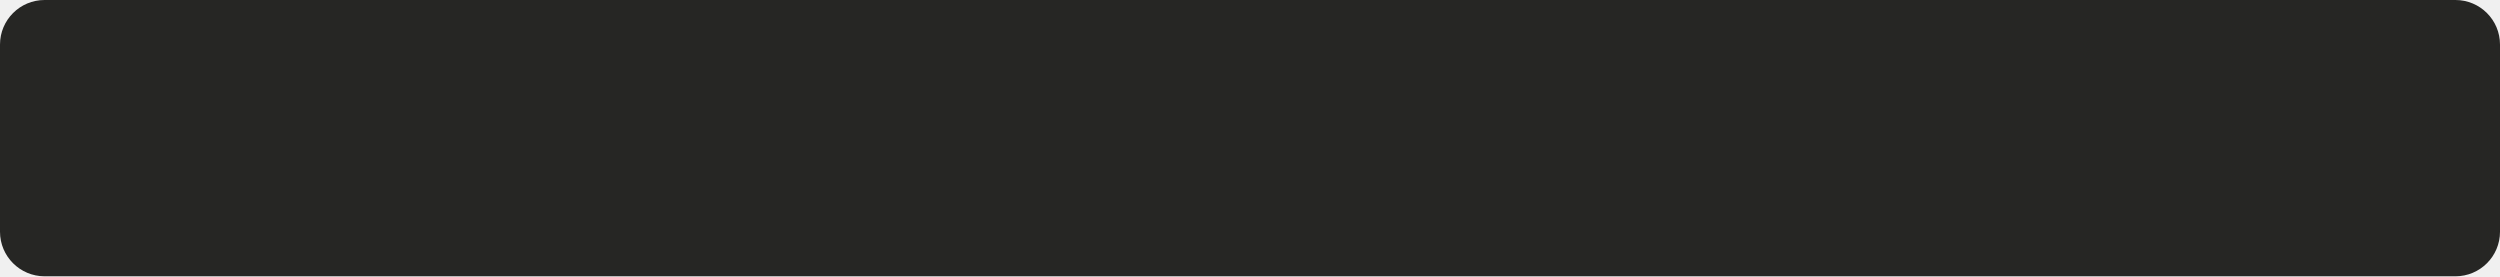
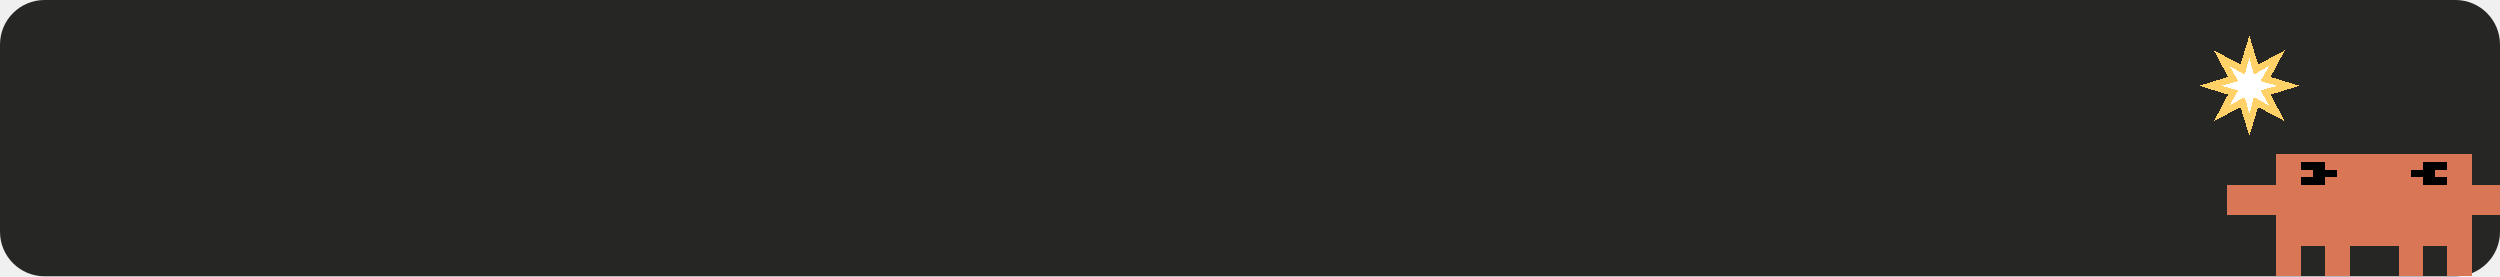
<svg xmlns="http://www.w3.org/2000/svg" width="561" height="62" viewBox="0 0 561 62">
  <rect width="561" height="62" rx="10" fill="#262624" />
  <svg width="100%" height="100%" shape-rendering="crispEdges">
    <svg x="14" y="0" width="100%" height="100%" overflow="visible">
-       <svg x="0" y="10.25" width="76.5" height="51.75" viewBox="0 0 34 23" overflow="visible">
+       <svg x="100%" y="10.25" width="76.5" height="51.75" viewBox="0 0 34 23" overflow="visible">
        <animate attributeName="x" values="100%;100%" keyTimes="0;1" dur="0.8s" begin="0s" calcMode="linear" fill="freeze" />
-         <animate attributeName="x" values="100%;100%;21%;21%;96%;96%;4%;4%;100%" keyTimes="0;0.072;0.251;0.306;0.476;0.529;0.737;0.783;1" dur="66.783s" begin="0.8s" calcMode="linear" repeatCount="indefinite" />
-         <g>
+         <animate attributeName="x" values="100%;100%;74%;74%;14%;14%;97%;97%;100%" keyTimes="0;0.086;0.177;0.288;0.496;0.612;0.901;0.99;1" dur="43.49s" begin="0.8s" calcMode="linear" repeatCount="indefinite" />
+         <g transform="translate(-41.22222 0)">
          <animateTransform attributeName="transform" type="translate" values="-41.222 0;-41.222 0" keyTimes="0;1" dur="0.8s" begin="0s" calcMode="linear" fill="freeze" />
-           <animateTransform attributeName="transform" type="translate" values="-41.222 0;-41.222 0;-8.657 0;-8.657 0;-39.573 0;-39.573 0;-1.649 0;-1.649 0;-41.222 0" keyTimes="0;0.072;0.251;0.306;0.476;0.529;0.737;0.783;1" dur="66.783s" begin="0.8s" calcMode="linear" repeatCount="indefinite" />
+           <animateTransform attributeName="transform" type="translate" values="-41.222 0;-41.222 0;-30.504 0;-30.504 0;-5.771 0;-5.771 0;-39.986 0;-39.986 0;-41.222 0" keyTimes="0;0.086;0.177;0.288;0.496;0.612;0.901;0.99;1" dur="43.49s" begin="0.8s" calcMode="linear" repeatCount="indefinite" />
          <g>
            <g transform="translate(20 23)">
-               <g>
+               <g transform="scale(1.22 0.76)">
                <animateTransform attributeName="transform" type="scale" values="1.22 0.76;0.94 1.1;1.05 0.96;1 1" keyTimes="0;0.1;0.225;0.375" dur="0.8s" begin="0s" calcMode="discrete" fill="freeze" />
-                 <animateTransform attributeName="transform" type="scale" values="1 1" keyTimes="0" dur="66.783s" begin="0.8s" calcMode="discrete" repeatCount="indefinite" />
+                 <animateTransform attributeName="transform" type="scale" values="1 1" keyTimes="0" dur="43.49s" begin="0.8s" calcMode="discrete" repeatCount="indefinite" />
                <g transform="translate(-20 -23)">
-                   <g visibility="hidden">
+                   <g visibility="visible">
                    <animate attributeName="visibility" values="visible" keyTimes="0" dur="0.8s" begin="0s" calcMode="discrete" fill="freeze" />
-                     <animate attributeName="visibility" values="visible" keyTimes="0" dur="66.783s" begin="0.8s" calcMode="discrete" repeatCount="indefinite" />
-                     <g>
+                     <animate attributeName="visibility" values="visible" keyTimes="0" dur="43.49s" begin="0.8s" calcMode="discrete" repeatCount="indefinite" />
+                     <g transform="translate(0 0)">
                      <animateTransform attributeName="transform" type="translate" values="0 0" keyTimes="0" dur="0.8s" begin="0s" calcMode="discrete" fill="freeze" />
-                       <animateTransform attributeName="transform" type="translate" values="0 0" keyTimes="0" dur="66.783s" begin="0.8s" calcMode="discrete" repeatCount="indefinite" />
-                       <g>
+                       <animateTransform attributeName="transform" type="translate" values="0 0" keyTimes="0" dur="43.49s" begin="0.8s" calcMode="discrete" repeatCount="indefinite" />
+                       <g transform="translate(0 0)">
                        <animateTransform attributeName="transform" type="translate" values="0 0" keyTimes="0" dur="0.8s" begin="0s" calcMode="discrete" fill="freeze" />
-                         <animateTransform attributeName="transform" type="translate" values="0 0;0 -1;0 0;0 -1;0 0;0 -1;0 0;0 -1;0 0;0 -1;0 0;0 -1;0 0;0 -1;0 0;0 -1;0 0;0 -1;0 0;0 -1;0 0;0 -1;0 0;0 -1;0 0;0 -1;0 0;0 -1;0 0;0 -1;0 0;0 -1;0 0;0 -1;0 0;0 -1;0 0;0 -1;0 0;0 -1;0 0;0 -1;0 0;0 -1;0 0;0 -1;0 0;0 -1;0 0;0 -1;0 0;0 -1;0 0;0 -1;0 0;0 -1;0 0;0 -1;0 0;0 -1;0 0;0 -1;0 0;0 -1;0 0;0 -1;0 0;0 -1;0 0;0 -1;0 0;0 -1;0 0;0 -1;0 0;0 -1;0 0;0 -1;0 0;0 -1;0 0;0 -1;0 0;0 -1;0 0;0 -1;0 0;0 -1;0 0;0 -1;0 0;0 -1;0 0;0 -1;0 0;0 -1;0 0;0 -1;0 0;0 -1;0 0;0 -1;0 0;0 -1;0 0;0 -1;0 0;0 -1;0 0;0 -1;0 0;0 -1;0 0;0 -1;0 0;0 -1;0 0;0 -1;0 0;0 -1;0 0;0 -1;0 0;0 -1;0 0;0 -1;0 0;0 -1;0 0;0 -1;0 0;0 -1;0 0;0 -1;0 0;0 -1;0 0;0 -1;0 0;0 -1;0 0;0 -1;0 0;0 -1;0 0;0 -1;0 0;0 -1;0 0;0 -1;0 0;0 -1;0 0;0 -1;0 0;0 -1;0 0;0 -1;0 0;0 -1;0 0;0 -1;0 0;0 -1;0 0;0 -1;0 0;0 -1;0 0;0 -1;0 0;0 -1;0 0;0 -1;0 0;0 -1;0 0;0 -1;0 0;0 -1;0 0;0 -1;0 0;0 -1;0 0;0 -1;0 0;0 -1;0 0;0 -1;0 0;0 -1;0 0;0 -1;0 0;0 -1;0 0;0 -1;0 0;0 -1;0 0;0 -1;0 0;0 -1;0 0;0 -1;0 0;0 -1;0 0;0 -1;0 0;0 -1;0 0;0 -1;0 0;0 -1;0 0;0 -1;0 0;0 -1;0 0;0 -1;0 0;0 -1;0 0;0 -1;0 0;0 -1;0 0;0 -1;0 0;0 -1;0 0;0 -1;0 0;0 -1;0 0;0 -1;0 0;0 -1;0 0;0 -1;0 0;0 -1;0 0;0 -1;0 0;0 -1;0 0;0 -1;0 0;0 -1;0 0;0 -1;0 0;0 -1;0 0;0 -1;0 0;0 -1;0 0;0 -1;0 0;0 -1;0 0;0 -1;0 0;0 -1;0 0;0 -1;0 0;0 -1;0 0;0 -1;0 0;0 -1;0 0;0 -1;0 0;0 -1;0 0;0 -1;0 0;0 -1;0 0;0 -1;0 0;0 -1;0 0;0 -1;0 0;0 -1" keyTimes="0;0.072;0.075;0.077;0.08;0.083;0.085;0.088;0.091;0.093;0.096;0.099;0.102;0.104;0.107;0.11;0.112;0.115;0.118;0.12;0.123;0.126;0.129;0.131;0.134;0.137;0.139;0.142;0.145;0.147;0.15;0.153;0.155;0.158;0.161;0.164;0.166;0.169;0.172;0.174;0.177;0.18;0.182;0.185;0.188;0.191;0.193;0.196;0.199;0.201;0.204;0.207;0.209;0.212;0.215;0.217;0.22;0.223;0.226;0.228;0.231;0.234;0.236;0.239;0.242;0.244;0.247;0.25;0.251;0.306;0.308;0.311;0.314;0.317;0.319;0.322;0.325;0.327;0.33;0.333;0.335;0.338;0.341;0.344;0.346;0.349;0.352;0.354;0.357;0.36;0.362;0.365;0.368;0.37;0.373;0.376;0.379;0.381;0.384;0.387;0.389;0.392;0.395;0.397;0.4;0.403;0.405;0.408;0.411;0.414;0.416;0.419;0.422;0.424;0.427;0.43;0.432;0.435;0.438;0.441;0.443;0.446;0.449;0.451;0.454;0.457;0.459;0.462;0.465;0.467;0.47;0.473;0.476;0.529;0.532;0.534;0.537;0.54;0.542;0.545;0.548;0.55;0.553;0.556;0.558;0.561;0.564;0.567;0.569;0.572;0.575;0.577;0.58;0.583;0.585;0.588;0.591;0.594;0.596;0.599;0.602;0.604;0.607;0.61;0.612;0.615;0.618;0.62;0.623;0.626;0.629;0.631;0.634;0.637;0.639;0.642;0.645;0.647;0.65;0.653;0.656;0.658;0.661;0.664;0.666;0.669;0.672;0.674;0.677;0.68;0.682;0.685;0.688;0.691;0.693;0.696;0.699;0.701;0.704;0.707;0.709;0.712;0.715;0.718;0.72;0.723;0.726;0.728;0.731;0.734;0.736;0.783;0.785;0.788;0.791;0.793;0.796;0.799;0.802;0.804;0.807;0.81;0.812;0.815;0.818;0.82;0.823;0.826;0.829;0.831;0.834;0.837;0.839;0.842;0.845;0.847;0.85;0.853;0.855;0.858;0.861;0.864;0.866;0.869;0.872;0.874;0.877;0.88;0.882;0.885;0.888;0.891;0.893;0.896;0.899;0.901;0.904;0.907;0.909;0.912;0.915;0.917;0.92;0.923;0.926;0.928;0.931;0.934;0.936;0.939;0.942;0.944;0.947;0.95;0.953;0.955;0.958;0.961;0.963;0.966;0.969;0.971;0.974;0.977;0.979;0.982;0.985;0.988;0.99;0.993;0.996;0.998" dur="66.783s" begin="0.8s" calcMode="discrete" repeatCount="indefinite" />
+                         <animateTransform attributeName="transform" type="translate" values="0 0;0 -1;0 0;0 -1;0 0;0 -1;0 0;0 -1;0 0;0 -1;0 0;0 -1;0 0;0 -1;0 0;0 -1;0 0;0 -1;0 0;0 -1;0 0;0 -1;0 0;0 -1;0 0;0 -1;0 0;0 -1;0 0;0 -1;0 0;0 -1;0 0;0 -1;0 0;0 -1;0 0;0 -1;0 0;0 -1;0 0;0 -1;0 0;0 -1;0 0;0 -1;0 0;0 -1;0 0;0 -1;0 0;0 -1;0 0;0 -1;0 0;0 -1;0 0;0 -1;0 0;0 -1;0 0;0 -1;0 0;0 -1;0 0;0 -1;0 0;0 -1;0 0;0 -1;0 0;0 -1;0 0;0 -1;0 0;0 -1;0 0;0 -1;0 0;0 -1;0 0;0 -1;0 0;0 -1;0 0;0 -1;0 0;0 -1;0 0;0 -1;0 0;0 -1;0 0;0 -1;0 0;0 -1;0 0;0 -1;0 0;0 -1;0 0;0 -1;0 0;0 -1;0 0;0 -1;0 0;0 -1;0 0;0 -1;0 0;0 -1;0 0;0 -1;0 0;0 -1;0 0;0 -1;0 0;0 -1;0 0;0 -1;0 0;0 -1;0 0;0 -1;0 0;0 -1;0 0;0 -1;0 0;0 -1;0 0;0 -1;0 0;0 -1;0 0;0 -1;0 0;0 -1;0 0;0 -1;0 0;0 -1;0 0;0 -1;0 0;0 -1" keyTimes="0;0.086;0.09;0.095;0.099;0.103;0.107;0.111;0.115;0.119;0.123;0.128;0.132;0.136;0.14;0.144;0.148;0.152;0.157;0.161;0.165;0.169;0.173;0.288;0.292;0.296;0.3;0.304;0.309;0.313;0.317;0.321;0.325;0.329;0.333;0.338;0.342;0.346;0.35;0.354;0.358;0.362;0.367;0.371;0.375;0.379;0.383;0.387;0.391;0.396;0.4;0.404;0.408;0.412;0.416;0.42;0.424;0.429;0.433;0.437;0.441;0.445;0.449;0.453;0.458;0.462;0.466;0.47;0.474;0.478;0.482;0.487;0.491;0.495;0.496;0.612;0.616;0.621;0.625;0.629;0.633;0.637;0.641;0.645;0.65;0.654;0.658;0.662;0.666;0.67;0.674;0.679;0.683;0.687;0.691;0.695;0.699;0.703;0.707;0.712;0.716;0.72;0.724;0.728;0.732;0.736;0.741;0.745;0.749;0.753;0.757;0.761;0.765;0.77;0.774;0.778;0.782;0.786;0.79;0.794;0.799;0.803;0.807;0.811;0.815;0.819;0.823;0.828;0.832;0.836;0.84;0.844;0.848;0.852;0.856;0.861;0.865;0.869;0.873;0.877;0.881;0.885;0.89;0.894;0.898;0.99;0.994;0.998" dur="43.49s" begin="0.8s" calcMode="discrete" repeatCount="indefinite" />
                        <rect x="14" y="17" width="2" height="6" fill="#D87656" />
                        <rect x="24" y="17" width="2" height="6" fill="#D87656" />
                      </g>
-                       <g>
+                       <g transform="translate(0 0)">
                        <animateTransform attributeName="transform" type="translate" values="0 0" keyTimes="0" dur="0.8s" begin="0s" calcMode="discrete" fill="freeze" />
-                         <animateTransform attributeName="transform" type="translate" values="0 0;0 -1;0 0;0 -1;0 0;0 -1;0 0;0 -1;0 0;0 -1;0 0;0 -1;0 0;0 -1;0 0;0 -1;0 0;0 -1;0 0;0 -1;0 0;0 -1;0 0;0 -1;0 0;0 -1;0 0;0 -1;0 0;0 -1;0 0;0 -1;0 0;0 -1;0 0;0 -1;0 0;0 -1;0 0;0 -1;0 0;0 -1;0 0;0 -1;0 0;0 -1;0 0;0 -1;0 0;0 -1;0 0;0 -1;0 0;0 -1;0 0;0 -1;0 0;0 -1;0 0;0 -1;0 0;0 -1;0 0;0 -1;0 0;0 -1;0 0;0 -1;0 0;0 -1;0 0;0 -1;0 0;0 -1;0 0;0 -1;0 0;0 -1;0 0;0 -1;0 0;0 -1;0 0;0 -1;0 0;0 -1;0 0;0 -1;0 0;0 -1;0 0;0 -1;0 0;0 -1;0 0;0 -1;0 0;0 -1;0 0;0 -1;0 0;0 -1;0 0;0 -1;0 0;0 -1;0 0;0 -1;0 0;0 -1;0 0;0 -1;0 0;0 -1;0 0;0 -1;0 0;0 -1;0 0;0 -1;0 0;0 -1;0 0;0 -1;0 0;0 -1;0 0;0 -1;0 0;0 -1;0 0;0 -1;0 0;0 -1;0 0;0 -1;0 0;0 -1;0 0;0 -1;0 0;0 -1;0 0;0 -1;0 0;0 -1;0 0;0 -1;0 0;0 -1;0 0;0 -1;0 0;0 -1;0 0;0 -1;0 0;0 -1;0 0;0 -1;0 0;0 -1;0 0;0 -1;0 0;0 -1;0 0;0 -1;0 0;0 -1;0 0;0 -1;0 0;0 -1;0 0;0 -1;0 0;0 -1;0 0;0 -1;0 0;0 -1;0 0;0 -1;0 0;0 -1;0 0;0 -1;0 0;0 -1;0 0;0 -1;0 0;0 -1;0 0;0 -1;0 0;0 -1;0 0;0 -1;0 0;0 -1;0 0;0 -1;0 0;0 -1;0 0;0 -1;0 0;0 -1;0 0;0 -1;0 0;0 -1;0 0;0 -1;0 0;0 -1;0 0;0 -1;0 0;0 -1;0 0;0 -1;0 0;0 -1;0 0;0 -1;0 0;0 -1;0 0;0 -1;0 0;0 -1;0 0;0 -1;0 0;0 -1;0 0;0 -1;0 0;0 -1;0 0;0 -1;0 0;0 -1;0 0;0 -1;0 0;0 -1;0 0;0 -1;0 0;0 -1;0 0;0 -1;0 0;0 -1;0 0;0 -1;0 0;0 -1;0 0;0 -1;0 0;0 -1;0 0;0 -1;0 0;0 -1;0 0;0 -1;0 0;0 -1;0 0;0 -1;0 0;0 -1;0 0;0 -1;0 0;0 -1;0 0;0 -1;0 0;0 -1;0 0" keyTimes="0;0.075;0.077;0.08;0.083;0.085;0.088;0.091;0.093;0.096;0.099;0.102;0.104;0.107;0.11;0.112;0.115;0.118;0.12;0.123;0.126;0.129;0.131;0.134;0.137;0.139;0.142;0.145;0.147;0.15;0.153;0.155;0.158;0.161;0.164;0.166;0.169;0.172;0.174;0.177;0.18;0.182;0.185;0.188;0.191;0.193;0.196;0.199;0.201;0.204;0.207;0.209;0.212;0.215;0.217;0.22;0.223;0.226;0.228;0.231;0.234;0.236;0.239;0.242;0.244;0.247;0.25;0.308;0.311;0.314;0.317;0.319;0.322;0.325;0.327;0.33;0.333;0.335;0.338;0.341;0.344;0.346;0.349;0.352;0.354;0.357;0.36;0.362;0.365;0.368;0.37;0.373;0.376;0.379;0.381;0.384;0.387;0.389;0.392;0.395;0.397;0.4;0.403;0.405;0.408;0.411;0.414;0.416;0.419;0.422;0.424;0.427;0.43;0.432;0.435;0.438;0.441;0.443;0.446;0.449;0.451;0.454;0.457;0.459;0.462;0.465;0.467;0.47;0.473;0.532;0.534;0.537;0.54;0.542;0.545;0.548;0.55;0.553;0.556;0.558;0.561;0.564;0.567;0.569;0.572;0.575;0.577;0.58;0.583;0.585;0.588;0.591;0.594;0.596;0.599;0.602;0.604;0.607;0.61;0.612;0.615;0.618;0.62;0.623;0.626;0.629;0.631;0.634;0.637;0.639;0.642;0.645;0.647;0.65;0.653;0.656;0.658;0.661;0.664;0.666;0.669;0.672;0.674;0.677;0.68;0.682;0.685;0.688;0.691;0.693;0.696;0.699;0.701;0.704;0.707;0.709;0.712;0.715;0.718;0.72;0.723;0.726;0.728;0.731;0.734;0.736;0.737;0.785;0.788;0.791;0.793;0.796;0.799;0.802;0.804;0.807;0.81;0.812;0.815;0.818;0.82;0.823;0.826;0.829;0.831;0.834;0.837;0.839;0.842;0.845;0.847;0.85;0.853;0.855;0.858;0.861;0.864;0.866;0.869;0.872;0.874;0.877;0.88;0.882;0.885;0.888;0.891;0.893;0.896;0.899;0.901;0.904;0.907;0.909;0.912;0.915;0.917;0.92;0.923;0.926;0.928;0.931;0.934;0.936;0.939;0.942;0.944;0.947;0.95;0.953;0.955;0.958;0.961;0.963;0.966;0.969;0.971;0.974;0.977;0.979;0.982;0.985;0.988;0.99;0.993;0.996;0.998" dur="66.783s" begin="0.8s" calcMode="discrete" repeatCount="indefinite" />
+                         <animateTransform attributeName="transform" type="translate" values="0 0;0 -1;0 0;0 -1;0 0;0 -1;0 0;0 -1;0 0;0 -1;0 0;0 -1;0 0;0 -1;0 0;0 -1;0 0;0 -1;0 0;0 -1;0 0;0 -1;0 0;0 -1;0 0;0 -1;0 0;0 -1;0 0;0 -1;0 0;0 -1;0 0;0 -1;0 0;0 -1;0 0;0 -1;0 0;0 -1;0 0;0 -1;0 0;0 -1;0 0;0 -1;0 0;0 -1;0 0;0 -1;0 0;0 -1;0 0;0 -1;0 0;0 -1;0 0;0 -1;0 0;0 -1;0 0;0 -1;0 0;0 -1;0 0;0 -1;0 0;0 -1;0 0;0 -1;0 0;0 -1;0 0;0 -1;0 0;0 -1;0 0;0 -1;0 0;0 -1;0 0;0 -1;0 0;0 -1;0 0;0 -1;0 0;0 -1;0 0;0 -1;0 0;0 -1;0 0;0 -1;0 0;0 -1;0 0;0 -1;0 0;0 -1;0 0;0 -1;0 0;0 -1;0 0;0 -1;0 0;0 -1;0 0;0 -1;0 0;0 -1;0 0;0 -1;0 0;0 -1;0 0;0 -1;0 0;0 -1;0 0;0 -1;0 0;0 -1;0 0;0 -1;0 0;0 -1;0 0;0 -1;0 0;0 -1;0 0;0 -1;0 0;0 -1;0 0;0 -1;0 0;0 -1;0 0;0 -1;0 0;0 -1;0 0" keyTimes="0;0.09;0.095;0.099;0.103;0.107;0.111;0.115;0.119;0.123;0.128;0.132;0.136;0.14;0.144;0.148;0.152;0.157;0.161;0.165;0.169;0.173;0.177;0.292;0.296;0.3;0.304;0.309;0.313;0.317;0.321;0.325;0.329;0.333;0.338;0.342;0.346;0.35;0.354;0.358;0.362;0.367;0.371;0.375;0.379;0.383;0.387;0.391;0.396;0.4;0.404;0.408;0.412;0.416;0.42;0.424;0.429;0.433;0.437;0.441;0.445;0.449;0.453;0.458;0.462;0.466;0.47;0.474;0.478;0.482;0.487;0.491;0.495;0.616;0.621;0.625;0.629;0.633;0.637;0.641;0.645;0.65;0.654;0.658;0.662;0.666;0.67;0.674;0.679;0.683;0.687;0.691;0.695;0.699;0.703;0.707;0.712;0.716;0.72;0.724;0.728;0.732;0.736;0.741;0.745;0.749;0.753;0.757;0.761;0.765;0.77;0.774;0.778;0.782;0.786;0.79;0.794;0.799;0.803;0.807;0.811;0.815;0.819;0.823;0.828;0.832;0.836;0.84;0.844;0.848;0.852;0.856;0.861;0.865;0.869;0.873;0.877;0.881;0.885;0.89;0.894;0.898;0.901;0.994;0.998" dur="43.49s" begin="0.8s" calcMode="discrete" repeatCount="indefinite" />
                        <rect x="18" y="17" width="2" height="6" fill="#D87656" />
                        <rect x="28" y="17" width="2" height="6" fill="#D87656" />
                      </g>
-                       <g>
+                       <g transform="translate(0 0)">
                        <animateTransform attributeName="transform" type="translate" values="0 0" keyTimes="0" dur="0.8s" begin="0s" calcMode="discrete" fill="freeze" />
-                         <animateTransform attributeName="transform" type="translate" values="0 0;0 -1;0 0;0 -1;0 0;0 -1;0 0;0 -1;0 0;0 -1;0 0;0 -1;0 0;0 -1;0 0;0 -1;0 0;0 -1;0 0;0 -1;0 0;0 -1;0 0;0 -1;0 0;0 -1;0 0;0 -1;0 0;0 -1;0 0;0 -1;0 0;0 -1;0 0;0 -1;0 0;0 -1;0 0;0 -1;0 0;0 -1;0 0;0 -1;0 0;0 -1;0 0;0 -1;0 0;0 -1;0 0;0 -1;0 0;0 -1;0 0;0 -1;0 0;0 -1;0 0;0 -1;0 0;0 -1;0 0;0 -1;0 0;0 -1;0 0;0 -1;0 0;0 -1;0 0;0 -1;0 0;0 -1;0 0;0 -1;0 0;0 -1;0 0;0 -1;0 0;0 -1;0 0;0 -1;0 0;0 -1;0 0;0 -1;0 0;0 -1;0 0;0 -1;0 0;0 -1;0 0;0 -1;0 0;0 -1;0 0;0 -1;0 0;0 -1;0 0;0 -1;0 0;0 -1;0 0;0 -1;0 0;0 -1;0 0;0 -1;0 0;0 -1;0 0;0 -1;0 0;0 -1;0 0;0 -1;0 0;0 -1;0 0;0 -1;0 0;0 -1;0 0;0 -1;0 0;0 -1;0 0;0 -1;0 0;0 -1;0 0;0 -1;0 0;0 -1;0 0;0 -1;0 0;0 -1;0 0;0 -1;0 0;0 -1;0 0;0 -1;0 0;0 -1;0 0;0 -1;0 0;0 -1;0 0;0 -1;0 0;0 -1;0 0;0 -1;0 0;0 -1;0 0;0 -1;0 0;0 -1;0 0;0 -1;0 0;0 -1;0 0;0 -1;0 0;0 -1;0 0;0 -1;0 0;0 -1;0 0;0 -1;0 0;0 -1;0 0;0 -1;0 0;0 -1;0 0;0 -1;0 0;0 -1;0 0;0 -1;0 0;0 -1;0 0;0 -1;0 0;0 -1;0 0;0 -1;0 0;0 -1;0 0;0 -1;0 0;0 -1;0 0;0 -1;0 0;0 -1;0 0;0 -1;0 0;0 -1;0 0;0 -1;0 0;0 -1;0 0;0 -1;0 0;0 -1;0 0;0 -1;0 0;0 -1;0 0;0 -1;0 0;0 -1;0 0;0 -1;0 0;0 -1;0 0;0 -1;0 0;0 -1;0 0;0 -1;0 0;0 -1;0 0;0 -1;0 0;0 -1;0 0;0 -1;0 0;0 -1;0 0;0 -1;0 0;0 -1;0 0;0 -1;0 0;0 -1;0 0;0 -1;0 0;0 -1;0 0;0 -1;0 0;0 -1;0 0;0 -1;0 0;0 -1;0 0;0 -1;0 0;0 -1;0 0;0 -1;0 0;0 -1;0 0;0 -1;0 0;0 -1;0 0;0 -1;0 0;0 -1;0 0;0 -1;0 0;0 -1;0 0;0 -1;0 0;0 -1;0 0;0 -1;0 0;0 -1;0 0;0 -1;0 0;0 -1" keyTimes="0;0.015;0.03;0.045;0.06;0.072;0.075;0.077;0.08;0.083;0.085;0.088;0.091;0.093;0.096;0.099;0.102;0.104;0.107;0.11;0.112;0.115;0.118;0.12;0.123;0.126;0.129;0.131;0.134;0.137;0.139;0.142;0.145;0.147;0.15;0.153;0.155;0.158;0.161;0.164;0.166;0.169;0.172;0.174;0.177;0.18;0.182;0.185;0.188;0.191;0.193;0.196;0.199;0.201;0.204;0.207;0.209;0.212;0.215;0.217;0.22;0.223;0.226;0.228;0.231;0.234;0.236;0.239;0.242;0.244;0.247;0.25;0.251;0.266;0.281;0.296;0.308;0.311;0.314;0.317;0.319;0.322;0.325;0.327;0.33;0.333;0.335;0.338;0.341;0.344;0.346;0.349;0.352;0.354;0.357;0.36;0.362;0.365;0.368;0.37;0.373;0.376;0.379;0.381;0.384;0.387;0.389;0.392;0.395;0.397;0.4;0.403;0.405;0.408;0.411;0.414;0.416;0.419;0.422;0.424;0.427;0.43;0.432;0.435;0.438;0.441;0.443;0.446;0.449;0.451;0.454;0.457;0.459;0.462;0.465;0.467;0.47;0.473;0.476;0.49;0.505;0.52;0.532;0.534;0.537;0.54;0.542;0.545;0.548;0.55;0.553;0.556;0.558;0.561;0.564;0.567;0.569;0.572;0.575;0.577;0.58;0.583;0.585;0.588;0.591;0.594;0.596;0.599;0.602;0.604;0.607;0.61;0.612;0.615;0.618;0.62;0.623;0.626;0.629;0.631;0.634;0.637;0.639;0.642;0.645;0.647;0.65;0.653;0.656;0.658;0.661;0.664;0.666;0.669;0.672;0.674;0.677;0.68;0.682;0.685;0.688;0.691;0.693;0.696;0.699;0.701;0.704;0.707;0.709;0.712;0.715;0.718;0.72;0.723;0.726;0.728;0.731;0.734;0.736;0.752;0.767;0.782;0.785;0.788;0.791;0.793;0.796;0.799;0.802;0.804;0.807;0.81;0.812;0.815;0.818;0.82;0.823;0.826;0.829;0.831;0.834;0.837;0.839;0.842;0.845;0.847;0.85;0.853;0.855;0.858;0.861;0.864;0.866;0.869;0.872;0.874;0.877;0.88;0.882;0.885;0.888;0.891;0.893;0.896;0.899;0.901;0.904;0.907;0.909;0.912;0.915;0.917;0.92;0.923;0.926;0.928;0.931;0.934;0.936;0.939;0.942;0.944;0.947;0.95;0.953;0.955;0.958;0.961;0.963;0.966;0.969;0.971;0.974;0.977;0.979;0.982;0.985;0.988;0.99;0.993;0.996;0.998" dur="66.783s" begin="0.8s" calcMode="discrete" repeatCount="indefinite" />
-                         <g visibility="hidden">
+                         <animateTransform attributeName="transform" type="translate" values="0 0;0 -1;0 0;0 -1;0 0;0 -1;0 0;0 -1;0 0;0 -1;0 0;0 -1;0 0;0 -1;0 0;0 -1;0 0;0 -1;0 0;0 -1;0 0;0 -1;0 0;0 -1;0 0;0 -1;0 0;0 -1;0 0;0 -1;0 0;0 -1;0 0;0 -1;0 0;0 -1;0 0;0 -1;0 0;0 -1;0 0;0 -1;0 0;0 -1;0 0;0 -1;0 0;0 -1;0 0;0 -1;0 0;0 -1;0 0;0 -1;0 0;0 -1;0 0;0 -1;0 0;0 -1;0 0;0 -1;0 0;0 -1;0 0;0 -1;0 0;0 -1;0 0;0 -1;0 0;0 -1;0 0;0 -1;0 0;0 -1;0 0;0 -1;0 0;0 -1;0 0;0 -1;0 0;0 -1;0 0;0 -1;0 0;0 -1;0 0;0 -1;0 0;0 -1;0 0;0 -1;0 0;0 -1;0 0;0 -1;0 0;0 -1;0 0;0 -1;0 0;0 -1;0 0;0 -1;0 0;0 -1;0 0;0 -1;0 0;0 -1;0 0;0 -1;0 0;0 -1;0 0;0 -1;0 0;0 -1;0 0;0 -1;0 0;0 -1;0 0;0 -1;0 0;0 -1;0 0;0 -1;0 0;0 -1;0 0;0 -1;0 0;0 -1;0 0;0 -1;0 0;0 -1;0 0;0 -1;0 0;0 -1;0 0;0 -1;0 0;0 -1;0 0;0 -1;0 0;0 -1;0 0;0 -1;0 0;0 -1;0 0;0 -1;0 0;0 -1" keyTimes="0;0.023;0.046;0.069;0.09;0.095;0.099;0.103;0.107;0.111;0.115;0.119;0.123;0.128;0.132;0.136;0.14;0.144;0.148;0.152;0.157;0.161;0.165;0.169;0.173;0.2;0.223;0.246;0.269;0.288;0.292;0.296;0.3;0.304;0.309;0.313;0.317;0.321;0.325;0.329;0.333;0.338;0.342;0.346;0.35;0.354;0.358;0.362;0.367;0.371;0.375;0.379;0.383;0.387;0.391;0.396;0.4;0.404;0.408;0.412;0.416;0.42;0.424;0.429;0.433;0.437;0.441;0.445;0.449;0.453;0.458;0.462;0.466;0.47;0.474;0.478;0.482;0.487;0.491;0.495;0.496;0.519;0.542;0.565;0.588;0.611;0.616;0.621;0.625;0.629;0.633;0.637;0.641;0.645;0.65;0.654;0.658;0.662;0.666;0.67;0.674;0.679;0.683;0.687;0.691;0.695;0.699;0.703;0.707;0.712;0.716;0.72;0.724;0.728;0.732;0.736;0.741;0.745;0.749;0.753;0.757;0.761;0.765;0.77;0.774;0.778;0.782;0.786;0.79;0.794;0.799;0.803;0.807;0.811;0.815;0.819;0.823;0.828;0.832;0.836;0.84;0.844;0.848;0.852;0.856;0.861;0.865;0.869;0.873;0.877;0.881;0.885;0.89;0.894;0.898;0.924;0.947;0.97;0.994;0.998" dur="43.49s" begin="0.8s" calcMode="discrete" repeatCount="indefinite" />
+                         <g visibility="visible">
                          <animate attributeName="visibility" values="visible" keyTimes="0" dur="0.8s" begin="0s" calcMode="discrete" fill="freeze" />
-                           <animate attributeName="visibility" values="visible" keyTimes="0" dur="66.783s" begin="0.8s" calcMode="discrete" repeatCount="indefinite" />
+                           <animate attributeName="visibility" values="visible" keyTimes="0" dur="43.49s" begin="0.8s" calcMode="discrete" repeatCount="indefinite" />
                          <rect x="14" y="7" width="16" height="4" fill="#D87656" />
                          <rect x="10" y="11" width="24" height="4" fill="#D87656" />
                          <rect x="14" y="15" width="16" height="4" fill="#D87656" />
                        </g>
-                         <g>
+                         <g transform="translate(0 0)">
                          <animateTransform attributeName="transform" type="translate" values="0 0" keyTimes="0" dur="0.8s" begin="0s" calcMode="discrete" fill="freeze" />
-                           <animateTransform attributeName="transform" type="translate" values="0 0;1 0;0 0;-1 0;0 0;-1 0;0 0;1 0;0 0;-1 0;0 0;1 0;0 0;1 0;0 0;-1 0;0 0;-1 0;0 0;1 0;0 0;-1 0;0 0;1 0" keyTimes="0;0.025;0.036;0.05;0.061;0.072;0.251;0.27;0.278;0.289;0.298;0.306;0.476;0.494;0.502;0.513;0.521;0.529;0.737;0.753;0.76;0.769;0.776;0.783" dur="66.783s" begin="0.8s" calcMode="discrete" repeatCount="indefinite" />
+                           <animateTransform attributeName="transform" type="translate" values="0 0;1 0;0 0;-1 0;0 0;-1 0;0 0;1 0;0 0;-1 0;0 0;-1 0;0 0;1 0;0 0;-1 0;0 0;1 0;0 0;1 0;0 0;-1 0;0 0;1 0" keyTimes="0;0.03;0.043;0.06;0.073;0.086;0.177;0.216;0.232;0.255;0.271;0.288;0.496;0.537;0.554;0.578;0.595;0.612;0.901;0.932;0.945;0.963;0.976;0.99" dur="43.49s" begin="0.8s" calcMode="discrete" repeatCount="indefinite" />
                          <g visibility="hidden">
                            <animate attributeName="visibility" values="hidden" keyTimes="0" dur="0.8s" begin="0s" calcMode="discrete" fill="freeze" />
-                             <animate attributeName="visibility" values="visible" keyTimes="0" dur="66.783s" begin="0.8s" calcMode="discrete" repeatCount="indefinite" />
+                             <animate attributeName="visibility" values="visible" keyTimes="0" dur="43.49s" begin="0.8s" calcMode="discrete" repeatCount="indefinite" />
                            <rect x="16" y="9" width="2" height="2" fill="#000000">
                              <animate attributeName="height" values="2;1;2" keyTimes="0;0.95;0.985" dur="4s" calcMode="discrete" repeatCount="indefinite" begin="0s" />
                              <animate attributeName="y" values="9;10;9" keyTimes="0;0.95;0.985" dur="4s" calcMode="discrete" repeatCount="indefinite" begin="0s" />
                            </rect>
                            <rect x="26" y="9" width="2" height="2" fill="#000000">
                              <animate attributeName="height" values="2;1;2" keyTimes="0;0.95;0.985" dur="4s" calcMode="discrete" repeatCount="indefinite" begin="0s" />
                              <animate attributeName="y" values="9;10;9" keyTimes="0;0.95;0.985" dur="4s" calcMode="discrete" repeatCount="indefinite" begin="0s" />
                            </rect>
                          </g>
-                           <g visibility="hidden">
+                           <g visibility="visible">
                            <animate attributeName="visibility" values="visible" keyTimes="0" dur="0.8s" begin="0s" calcMode="discrete" fill="freeze" />
-                             <animate attributeName="visibility" values="hidden" keyTimes="0" dur="66.783s" begin="0.8s" calcMode="discrete" repeatCount="indefinite" />
+                             <animate attributeName="visibility" values="hidden" keyTimes="0" dur="43.49s" begin="0.8s" calcMode="discrete" repeatCount="indefinite" />
                            <rect x="16" y="8" width="1" height="1" fill="#000000" />
                            <rect x="17" y="8" width="1" height="1" fill="#000000" />
                            <rect x="17" y="9" width="1" height="1" fill="#000000" />
                            <rect x="18" y="9" width="1" height="1" fill="#000000" />
                            <rect x="16" y="10" width="1" height="1" fill="#000000" />
                            <rect x="17" y="10" width="1" height="1" fill="#000000" />
                            <rect x="26" y="8" width="1" height="1" fill="#000000" />
                            <rect x="27" y="8" width="1" height="1" fill="#000000" />
                            <rect x="25" y="9" width="1" height="1" fill="#000000" />
                            <rect x="26" y="9" width="1" height="1" fill="#000000" />
                            <rect x="26" y="10" width="1" height="1" fill="#000000" />
                            <rect x="27" y="10" width="1" height="1" fill="#000000" />
                          </g>
                        </g>
                      </g>
                    </g>
                  </g>
                </g>
              </g>
            </g>
-             <g visibility="hidden">
+             <g visibility="visible">
              <animate attributeName="visibility" values="visible" keyTimes="0" dur="0.8s" begin="0s" calcMode="discrete" fill="freeze" />
-               <animate attributeName="visibility" values="hidden" keyTimes="0" dur="66.783s" begin="0.8s" calcMode="discrete" repeatCount="indefinite" />
+               <animate attributeName="visibility" values="hidden" keyTimes="0" dur="43.49s" begin="0.8s" calcMode="discrete" repeatCount="indefinite" />
              <g transform="translate(10 4)">
                <g>
                  <animateTransform attributeName="transform" type="scale" values="0.2;1.25;1;0.9" keyTimes="0;0.25;0.55;1" dur="0.7s" fill="freeze" begin="0s" />
                  <animate attributeName="opacity" values="1;1;0" keyTimes="0;0.65;1" dur="0.7s" fill="freeze" begin="0s" />
                  <polygon fill="#ffd166" points="0,-5 0.88,-2.125 3.536,-3.536 2.125,-0.88 5,0 2.125,0.88 3.536,3.536 0.88,2.125 0,5 -0.88,2.125 -3.536,3.536 -2.125,0.88 -5,0 -2.125,-0.88 -3.536,-3.536 -0.88,-2.125" />
                  <polygon fill="#ffffff" points="0,-2.8 0.459,-1.109 1.98,-1.98 1.109,-0.459 2.8,0 1.109,0.459 1.98,1.98 0.459,1.109 0,2.8 -0.459,1.109 -1.98,1.98 -1.109,0.459 -2.8,0 -1.109,-0.459 -1.98,-1.98 -0.459,-1.109" />
                </g>
              </g>
            </g>
          </g>
        </g>
      </svg>
    </svg>
  </svg>
</svg>
